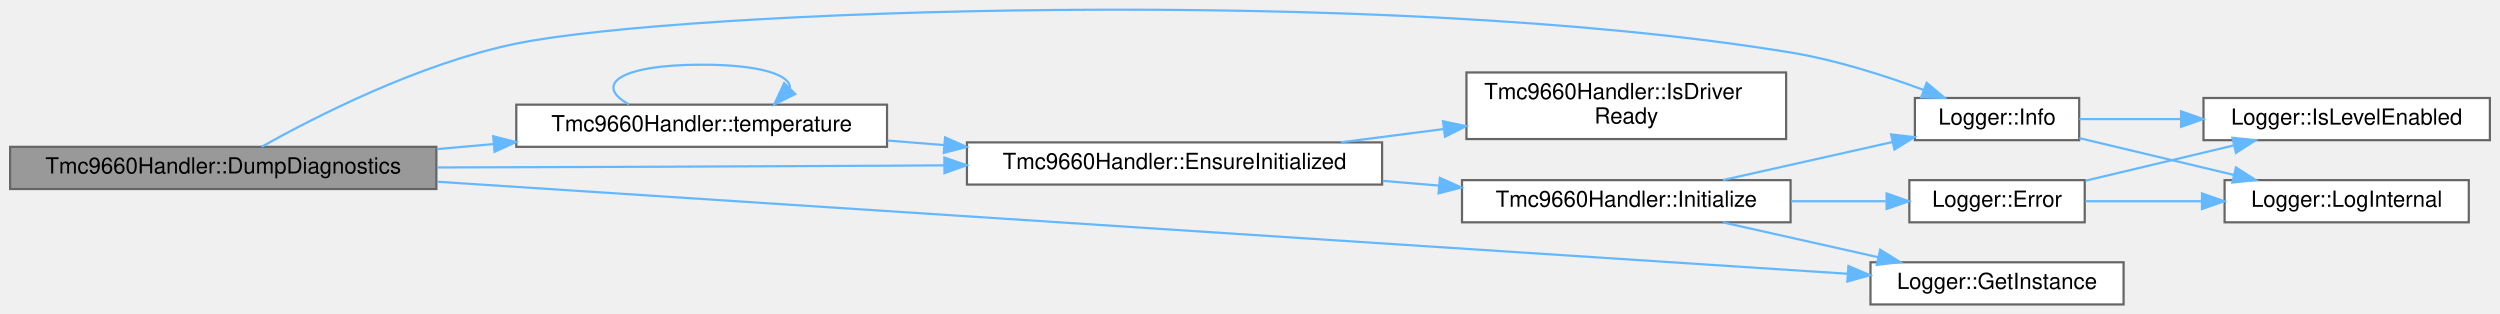
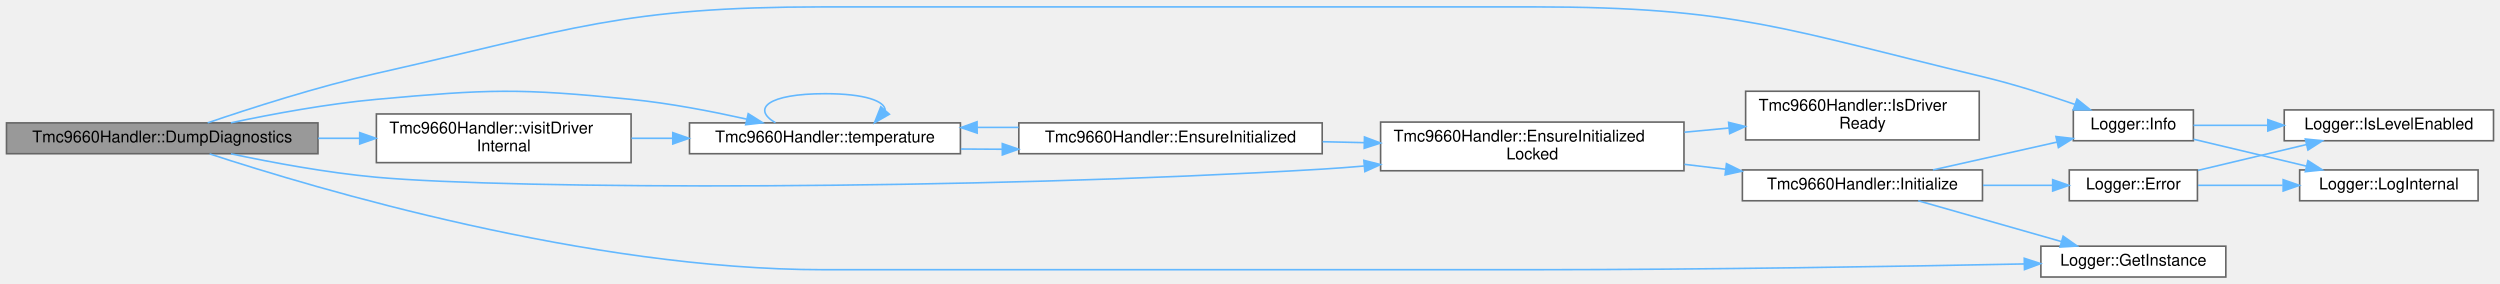
- <svg xmlns="http://www.w3.org/2000/svg" xmlns:xlink="http://www.w3.org/1999/xlink" width="1125pt" height="141pt" viewBox="0.00 0.00 1125.00 141.14">
-   <g id="graph0" class="graph" transform="scale(1 1) rotate(0) translate(4 137.14)">
+ <svg xmlns="http://www.w3.org/2000/svg" xmlns:xlink="http://www.w3.org/1999/xlink" width="1541pt" height="175pt" viewBox="0.00 0.00 1541.00 174.50">
+   <g id="graph0" class="graph" transform="scale(1 1) rotate(0) translate(4 170.5)">
    <g id="Node000001" class="node">
      <g id="a_Node000001">
        <a xlink:title="Dump comprehensive diagnostics to the system log.">
-           <polygon fill="#999999" stroke="#666666" points="192,-71 0,-71 0,-52 192,-52 192,-71" />
-           <text text-anchor="middle" x="96" y="-59" font-family="Helvetica,sans-Serif" font-size="10.00">Tmc9660Handler::DumpDiagnostics</text>
+           <polygon fill="#999999" stroke="#666666" points="192,-95 0,-95 0,-76 192,-76 192,-95" />
+           <text text-anchor="middle" x="96" y="-83" font-family="Helvetica,sans-Serif" font-size="10.00">Tmc9660Handler::DumpDiagnostics</text>
        </a>
      </g>
    </g>
    <g id="Node000002" class="node">
      <g id="a_Node000002">
-         <a xlink:href="classTmc9660Handler.html#a5a279ae9d4b5a8e0d71cb24577ad88ea" target="_top" xlink:title="Ensure driver is initialized (lazy init entrypoint).">
-           <polygon fill="white" stroke="#666666" points="618,-73 431,-73 431,-54 618,-54 618,-73" />
-           <text text-anchor="middle" x="524.5" y="-61" font-family="Helvetica,sans-Serif" font-size="10.00">Tmc9660Handler::EnsureInitialized</text>
+         <a xlink:href="classTmc9660Handler.html#a7c1d8073576d678b09dac24c9eb12845" target="_top" xlink:title="Ensure initialized while handler_mutex_ is already held.">
+           <polygon fill="white" stroke="#666666" points="1034,-95.5 847,-95.5 847,-65.5 1034,-65.5 1034,-95.5" />
+           <text text-anchor="start" x="855" y="-83.5" font-family="Helvetica,sans-Serif" font-size="10.00">Tmc9660Handler::EnsureInitialized</text>
+           <text text-anchor="middle" x="940.5" y="-72.5" font-family="Helvetica,sans-Serif" font-size="10.00">Locked</text>
        </a>
      </g>
    </g>
    <g id="edge1_Node000001_Node000002" class="edge">
      <g id="a_edge1_Node000001_Node000002">
        <a xlink:title=" ">
-           <path fill="none" stroke="#63b8ff" d="M192.29,-61.71C250.78,-61.87 327.23,-62.12 395,-62.5 403.34,-62.55 411.98,-62.6 420.66,-62.66" />
-           <polygon fill="#63b8ff" stroke="#63b8ff" points="420.83,-66.16 430.85,-62.73 420.88,-59.16 420.83,-66.16" />
+           <path fill="none" stroke="#63b8ff" d="M138.33,-75.94C163.98,-70.51 197.72,-64.25 228,-61.5 311.49,-53.92 593.48,-53.4 811,-66.5 819.37,-67 828.04,-67.66 836.74,-68.41" />
+           <polygon fill="#63b8ff" stroke="#63b8ff" points="836.67,-71.92 846.94,-69.33 837.3,-64.95 836.67,-71.92" />
        </a>
      </g>
    </g>
    <g id="Node000007" class="node">
      <g id="a_Node000007">
        <a xlink:href="classLogger.html#a5789d11f8f1356e2192c0023a089cbc4" target="_top" xlink:title="Get singleton instance.">
-           <polygon fill="white" stroke="#666666" points="952,-19 838,-19 838,0 952,0 952,-19" />
-           <text text-anchor="middle" x="895" y="-7" font-family="Helvetica,sans-Serif" font-size="10.00">Logger::GetInstance</text>
+           <polygon fill="white" stroke="#666666" points="1368,-19 1254,-19 1254,0 1368,0 1368,-19" />
+           <text text-anchor="middle" x="1311" y="-7" font-family="Helvetica,sans-Serif" font-size="10.00">Logger::GetInstance</text>
        </a>
      </g>
    </g>
    <g id="edge11_Node000001_Node000007" class="edge">
      <g id="a_edge11_Node000001_Node000007">
        <a xlink:title=" ">
-           <path fill="none" stroke="#63b8ff" d="M192.35,-55.28C356,-44.6 686.37,-23.05 827.56,-13.83" />
-           <polygon fill="#63b8ff" stroke="#63b8ff" points="828.05,-17.31 837.8,-13.17 827.59,-10.33 828.05,-17.31" />
+           <path fill="none" stroke="#63b8ff" d="M125.2,-75.89C190.75,-54.43 358.86,-4.5 503.5,-4.5 503.5,-4.5 503.5,-4.5 941.5,-4.5 1047.22,-4.5 1169.98,-6.58 1243.74,-8.06" />
+           <polygon fill="#63b8ff" stroke="#63b8ff" points="1243.75,-11.56 1253.82,-8.26 1243.89,-4.56 1243.75,-11.56" />
        </a>
      </g>
    </g>
    <g id="Node000008" class="node">
      <g id="a_Node000008">
        <a xlink:href="classLogger.html#a4681229c521795685fc14f6b55c82300" target="_top" xlink:title="Log info message.">
-           <polygon fill="white" stroke="#666666" points="932,-93 858,-93 858,-74 932,-74 932,-93" />
-           <text text-anchor="middle" x="895" y="-81" font-family="Helvetica,sans-Serif" font-size="10.00">Logger::Info</text>
+           <polygon fill="white" stroke="#666666" points="1348,-103 1274,-103 1274,-84 1348,-84 1348,-103" />
+           <text text-anchor="middle" x="1311" y="-91" font-family="Helvetica,sans-Serif" font-size="10.00">Logger::Info</text>
        </a>
      </g>
    </g>
    <g id="edge12_Node000001_Node000008" class="edge">
      <g id="a_edge12_Node000001_Node000008">
        <a xlink:title=" ">
-           <path fill="none" stroke="#63b8ff" d="M113.25,-71.01C137.34,-84.51 184.38,-108.57 228,-117.5 301.65,-132.58 614.8,-144.19 802,-113.5 822.37,-110.16 844.38,-103.11 861.77,-96.69" />
-           <polygon fill="#63b8ff" stroke="#63b8ff" points="863.32,-99.84 871.42,-93.01 860.83,-93.3 863.32,-99.84" />
+           <path fill="none" stroke="#63b8ff" d="M124.03,-95.05C150.3,-104.01 191.47,-117.25 228,-125.5 348.75,-152.76 379.71,-166.5 503.5,-166.5 503.5,-166.5 503.5,-166.5 941.5,-166.5 1065.87,-166.5 1097.04,-152.43 1218,-123.5 1237.12,-118.93 1257.99,-112.27 1275.01,-106.38" />
+           <polygon fill="#63b8ff" stroke="#63b8ff" points="1276.27,-109.65 1284.54,-103.03 1273.95,-103.04 1276.27,-109.65" />
        </a>
      </g>
    </g>
    <g id="Node000010" class="node">
      <g id="a_Node000010">
        <a xlink:href="classTmc9660Handler.html#a393382194d0602e7aa02da6a8fd7a20a" target="_top" xlink:title="Get a reference to the Temperature wrapper.">
-           <polygon fill="white" stroke="#666666" points="395,-90 228,-90 228,-71 395,-71 395,-90" />
-           <text text-anchor="middle" x="311.5" y="-78" font-family="Helvetica,sans-Serif" font-size="10.00">Tmc9660Handler::temperature</text>
+           <polygon fill="white" stroke="#666666" points="588,-95 421,-95 421,-76 588,-76 588,-95" />
+           <text text-anchor="middle" x="504.5" y="-83" font-family="Helvetica,sans-Serif" font-size="10.00">Tmc9660Handler::temperature</text>
        </a>
      </g>
    </g>
    <g id="edge13_Node000001_Node000010" class="edge">
      <g id="a_edge13_Node000001_Node000010">
        <a xlink:title=" ">
-           <path fill="none" stroke="#63b8ff" d="M192.2,-69.97C200.66,-70.72 209.21,-71.49 217.65,-72.24" />
-           <polygon fill="#63b8ff" stroke="#63b8ff" points="217.6,-75.75 227.87,-73.15 218.22,-68.77 217.6,-75.75" />
+           <path fill="none" stroke="#63b8ff" d="M138.33,-95.06C163.98,-100.49 197.72,-106.75 228,-109.5 297.49,-115.81 315.57,-116.46 385,-109.5 408.71,-107.12 434.69,-102.13 456.27,-97.32" />
+           <polygon fill="#63b8ff" stroke="#63b8ff" points="457.2,-100.7 466.17,-95.05 455.64,-93.87 457.2,-100.7" />
+         </a>
+       </g>
+     </g>
+     <g id="Node000012" class="node">
+       <g id="a_Node000012">
+         <a xlink:href="classTmc9660Handler.html#a07fd9e33de7e1f90137626b730bb5d27" target="_top" xlink:title="Internal no-lock visitDriver for use from already-locked contexts.">
+           <polygon fill="white" stroke="#666666" points="385,-100.5 228,-100.5 228,-70.5 385,-70.5 385,-100.5" />
+           <text text-anchor="start" x="236" y="-88.5" font-family="Helvetica,sans-Serif" font-size="10.00">Tmc9660Handler::visitDriver</text>
+           <text text-anchor="middle" x="306.5" y="-77.5" font-family="Helvetica,sans-Serif" font-size="10.00">Internal</text>
+         </a>
+       </g>
+     </g>
+     <g id="edge18_Node000001_Node000012" class="edge">
+       <g id="a_edge18_Node000001_Node000012">
+         <a xlink:title=" ">
+           <path fill="none" stroke="#63b8ff" d="M192.1,-85.5C200.57,-85.5 209.13,-85.5 217.54,-85.5" />
+           <polygon fill="#63b8ff" stroke="#63b8ff" points="217.72,-89 227.72,-85.5 217.72,-82 217.72,-89" />
        </a>
      </g>
    </g>
    <g id="Node000003" class="node">
      <g id="a_Node000003">
        <a xlink:href="classTmc9660Handler.html#adc564847f8ae26c47412aaee0758991c" target="_top" xlink:title="Initialize the TMC9660 device.">
-           <polygon fill="white" stroke="#666666" points="802,-56 654,-56 654,-37 802,-37 802,-56" />
-           <text text-anchor="middle" x="728" y="-44" font-family="Helvetica,sans-Serif" font-size="10.00">Tmc9660Handler::Initialize</text>
+           <polygon fill="white" stroke="#666666" points="1218,-66 1070,-66 1070,-47 1218,-47 1218,-66" />
+           <text text-anchor="middle" x="1144" y="-54" font-family="Helvetica,sans-Serif" font-size="10.00">Tmc9660Handler::Initialize</text>
        </a>
      </g>
    </g>
    <g id="edge2_Node000002_Node000003" class="edge">
      <g id="a_edge2_Node000002_Node000003">
        <a xlink:title=" ">
-           <path fill="none" stroke="#63b8ff" d="M618.29,-55.67C626.73,-54.96 635.25,-54.24 643.61,-53.54" />
-           <polygon fill="#63b8ff" stroke="#63b8ff" points="644.03,-57.01 653.7,-52.68 643.44,-50.04 644.03,-57.01" />
+           <path fill="none" stroke="#63b8ff" d="M1034.29,-69.45C1042.73,-68.44 1051.25,-67.43 1059.61,-66.43" />
+           <polygon fill="#63b8ff" stroke="#63b8ff" points="1060.19,-69.89 1069.7,-65.23 1059.36,-62.94 1060.19,-69.89" />
        </a>
      </g>
    </g>
    <g id="Node000009" class="node">
      <g id="a_Node000009">
        <a xlink:href="classTmc9660Handler.html#a13db97d201a287d8aa60384e04070b9f" target="_top" xlink:title="Check if the TMC9660 driver has been initialized and is ready.">
-           <polygon fill="white" stroke="#666666" points="800,-104.5 656,-104.5 656,-74.5 800,-74.5 800,-104.5" />
-           <text text-anchor="start" x="664" y="-92.5" font-family="Helvetica,sans-Serif" font-size="10.00">Tmc9660Handler::IsDriver</text>
-           <text text-anchor="middle" x="728" y="-81.5" font-family="Helvetica,sans-Serif" font-size="10.00">Ready</text>
+           <polygon fill="white" stroke="#666666" points="1216,-114.5 1072,-114.5 1072,-84.5 1216,-84.5 1216,-114.5" />
+           <text text-anchor="start" x="1080" y="-102.5" font-family="Helvetica,sans-Serif" font-size="10.00">Tmc9660Handler::IsDriver</text>
+           <text text-anchor="middle" x="1144" y="-91.5" font-family="Helvetica,sans-Serif" font-size="10.00">Ready</text>
        </a>
      </g>
    </g>
    <g id="edge10_Node000002_Node000009" class="edge">
      <g id="a_edge10_Node000002_Node000009">
        <a xlink:title=" ">
-           <path fill="none" stroke="#63b8ff" d="M599.39,-73.03C614.5,-74.98 630.48,-77.05 645.83,-79.03" />
-           <polygon fill="#63b8ff" stroke="#63b8ff" points="645.44,-82.51 655.81,-80.31 646.34,-75.56 645.44,-82.51" />
+           <path fill="none" stroke="#63b8ff" d="M1034.29,-89.25C1043.44,-90.11 1052.69,-90.98 1061.71,-91.84" />
+           <polygon fill="#63b8ff" stroke="#63b8ff" points="1061.51,-95.33 1071.8,-92.79 1062.17,-88.36 1061.51,-95.33" />
        </a>
      </g>
    </g>
    <g id="Node000004" class="node">
      <g id="a_Node000004">
        <a xlink:href="classLogger.html#adce17848a5844e053bfd314863dc1404" target="_top" xlink:title="Log error message.">
-           <polygon fill="white" stroke="#666666" points="934.5,-56 855.5,-56 855.5,-37 934.5,-37 934.5,-56" />
-           <text text-anchor="middle" x="895" y="-44" font-family="Helvetica,sans-Serif" font-size="10.00">Logger::Error</text>
+           <polygon fill="white" stroke="#666666" points="1350.5,-66 1271.5,-66 1271.5,-47 1350.5,-47 1350.5,-66" />
+           <text text-anchor="middle" x="1311" y="-54" font-family="Helvetica,sans-Serif" font-size="10.00">Logger::Error</text>
        </a>
      </g>
    </g>
    <g id="edge3_Node000003_Node000004" class="edge">
      <g id="a_edge3_Node000003_Node000004">
        <a xlink:title=" ">
-           <path fill="none" stroke="#63b8ff" d="M802.33,-46.5C816.73,-46.5 831.5,-46.5 844.87,-46.5" />
-           <polygon fill="#63b8ff" stroke="#63b8ff" points="845.26,-50 855.26,-46.5 845.26,-43 845.26,-50" />
+           <path fill="none" stroke="#63b8ff" d="M1218.33,-56.5C1232.73,-56.5 1247.5,-56.5 1260.87,-56.5" />
+           <polygon fill="#63b8ff" stroke="#63b8ff" points="1261.26,-60 1271.26,-56.5 1261.26,-53 1261.26,-60" />
        </a>
      </g>
    </g>
    <g id="edge6_Node000003_Node000007" class="edge">
      <g id="a_edge6_Node000003_Node000007">
        <a xlink:title=" ">
-           <path fill="none" stroke="#63b8ff" d="M771.49,-36.97C792.87,-32.18 818.97,-26.32 841.58,-21.25" />
-           <polygon fill="#63b8ff" stroke="#63b8ff" points="842.37,-24.66 851.37,-19.06 840.84,-17.83 842.37,-24.66" />
+           <path fill="none" stroke="#63b8ff" d="M1178.39,-46.99C1203.8,-39.75 1238.99,-29.73 1266.58,-21.87" />
+           <polygon fill="#63b8ff" stroke="#63b8ff" points="1267.72,-25.18 1276.38,-19.08 1265.8,-18.45 1267.72,-25.18" />
        </a>
      </g>
    </g>
    <g id="edge7_Node000003_Node000008" class="edge">
      <g id="a_edge7_Node000003_Node000008">
        <a xlink:title=" ">
-           <path fill="none" stroke="#63b8ff" d="M771.49,-56.03C794.89,-61.27 823.94,-67.79 847.89,-73.16" />
-           <polygon fill="#63b8ff" stroke="#63b8ff" points="847.28,-76.61 857.8,-75.38 848.81,-69.78 847.28,-76.61" />
+           <path fill="none" stroke="#63b8ff" d="M1187.49,-66.03C1210.89,-71.27 1239.94,-77.79 1263.89,-83.16" />
+           <polygon fill="#63b8ff" stroke="#63b8ff" points="1263.28,-86.61 1273.8,-85.38 1264.81,-79.78 1263.28,-86.61" />
        </a>
      </g>
    </g>
    <g id="Node000005" class="node">
      <g id="a_Node000005">
        <a xlink:href="classLogger.html#af9e84e0ff6bd538e4f9ed8dcebc3e2f0" target="_top" xlink:title="Check if log level is enabled for tag.">
-           <polygon fill="white" stroke="#666666" points="1117,-93 988,-93 988,-74 1117,-74 1117,-93" />
-           <text text-anchor="middle" x="1052.5" y="-81" font-family="Helvetica,sans-Serif" font-size="10.00">Logger::IsLevelEnabled</text>
+           <polygon fill="white" stroke="#666666" points="1533,-103 1404,-103 1404,-84 1533,-84 1533,-103" />
+           <text text-anchor="middle" x="1468.5" y="-91" font-family="Helvetica,sans-Serif" font-size="10.00">Logger::IsLevelEnabled</text>
        </a>
      </g>
    </g>
    <g id="edge4_Node000004_Node000005" class="edge">
      <g id="a_edge4_Node000004_Node000005">
        <a xlink:title=" ">
-           <path fill="none" stroke="#63b8ff" d="M934.84,-55.74C955.03,-60.55 979.94,-66.47 1001.55,-71.61" />
-           <polygon fill="#63b8ff" stroke="#63b8ff" points="1001,-75.08 1011.53,-73.99 1002.62,-68.27 1001,-75.08" />
+           <path fill="none" stroke="#63b8ff" d="M1350.84,-65.74C1371.03,-70.55 1395.94,-76.47 1417.55,-81.61" />
+           <polygon fill="#63b8ff" stroke="#63b8ff" points="1417,-85.08 1427.53,-83.99 1418.62,-78.27 1417,-85.08" />
        </a>
      </g>
    </g>
    <g id="Node000006" class="node">
      <g id="a_Node000006">
        <a xlink:href="classLogger.html#a6adb205db597526fb91ad20067400394" target="_top" xlink:title="Internal logging method.">
-           <polygon fill="white" stroke="#666666" points="1107.5,-56 997.5,-56 997.5,-37 1107.5,-37 1107.5,-56" />
-           <text text-anchor="middle" x="1052.5" y="-44" font-family="Helvetica,sans-Serif" font-size="10.00">Logger::LogInternal</text>
+           <polygon fill="white" stroke="#666666" points="1523.5,-66 1413.5,-66 1413.5,-47 1523.5,-47 1523.5,-66" />
+           <text text-anchor="middle" x="1468.5" y="-54" font-family="Helvetica,sans-Serif" font-size="10.00">Logger::LogInternal</text>
        </a>
      </g>
    </g>
    <g id="edge5_Node000004_Node000006" class="edge">
      <g id="a_edge5_Node000004_Node000006">
        <a xlink:title=" ">
-           <path fill="none" stroke="#63b8ff" d="M934.84,-46.5C950.63,-46.5 969.31,-46.5 987.03,-46.5" />
-           <polygon fill="#63b8ff" stroke="#63b8ff" points="987.33,-50 997.33,-46.5 987.33,-43 987.33,-50" />
+           <path fill="none" stroke="#63b8ff" d="M1350.84,-56.5C1366.63,-56.5 1385.31,-56.5 1403.03,-56.5" />
+           <polygon fill="#63b8ff" stroke="#63b8ff" points="1403.33,-60 1413.33,-56.5 1403.33,-53 1403.33,-60" />
        </a>
      </g>
    </g>
    <g id="edge8_Node000008_Node000005" class="edge">
      <g id="a_edge8_Node000008_Node000005">
        <a xlink:title=" ">
-           <path fill="none" stroke="#63b8ff" d="M932.07,-83.5C945.68,-83.5 961.72,-83.5 977.55,-83.5" />
-           <polygon fill="#63b8ff" stroke="#63b8ff" points="977.89,-87 987.89,-83.5 977.89,-80 977.89,-87" />
+           <path fill="none" stroke="#63b8ff" d="M1348.07,-93.5C1361.68,-93.5 1377.72,-93.5 1393.55,-93.5" />
+           <polygon fill="#63b8ff" stroke="#63b8ff" points="1393.89,-97 1403.89,-93.5 1393.89,-90 1393.89,-97" />
        </a>
      </g>
    </g>
    <g id="edge9_Node000008_Node000006" class="edge">
      <g id="a_edge9_Node000008_Node000006">
        <a xlink:title=" ">
-           <path fill="none" stroke="#63b8ff" d="M932.07,-74.92C952.78,-69.99 979.09,-63.73 1001.74,-58.34" />
-           <polygon fill="#63b8ff" stroke="#63b8ff" points="1002.61,-61.73 1011.53,-56.01 1000.99,-54.92 1002.61,-61.73" />
-         </a>
-       </g>
-     </g>
-     <g id="edge14_Node000010_Node000002" class="edge">
-       <g id="a_edge14_Node000010_Node000002">
-         <a xlink:title=" ">
-           <path fill="none" stroke="#63b8ff" d="M395.29,-73.83C403.67,-73.15 412.25,-72.46 420.81,-71.77" />
-           <polygon fill="#63b8ff" stroke="#63b8ff" points="421.14,-75.26 430.83,-70.97 420.58,-68.28 421.14,-75.26" />
-         </a>
-       </g>
-     </g>
-     <g id="edge15_Node000010_Node000010" class="edge">
-       <g id="a_edge15_Node000010_Node000010">
-         <a xlink:title=" ">
-           <path fill="none" stroke="#63b8ff" d="M278.82,-90.08C262.93,-98.73 273.82,-108 311.5,-108 338.58,-108 351.83,-103.21 351.23,-97.31" />
-           <polygon fill="#63b8ff" stroke="#63b8ff" points="353.67,-94.79 344.18,-90.08 348.66,-99.68 353.67,-94.79" />
+           <path fill="none" stroke="#63b8ff" d="M1348.07,-84.92C1368.78,-79.99 1395.09,-73.73 1417.74,-68.34" />
+           <polygon fill="#63b8ff" stroke="#63b8ff" points="1418.61,-71.73 1427.53,-66.01 1416.99,-64.92 1418.61,-71.73" />
+         </a>
+       </g>
+     </g>
+     <g id="edge17_Node000010_Node000010" class="edge">
+       <g id="a_edge17_Node000010_Node000010">
+         <a xlink:title=" ">
+           <path fill="none" stroke="#63b8ff" d="M473.98,-95.08C459.14,-103.73 469.31,-113 504.5,-113 529.24,-113 541.62,-108.42 541.62,-102.69" />
+           <polygon fill="#63b8ff" stroke="#63b8ff" points="544.22,-100.34 535.02,-95.08 538.93,-104.93 544.22,-100.34" />
+         </a>
+       </g>
+     </g>
+     <g id="Node000011" class="node">
+       <g id="a_Node000011">
+         <a xlink:href="classTmc9660Handler.html#a5a279ae9d4b5a8e0d71cb24577ad88ea" target="_top" xlink:title="Ensure driver is initialized (lazy init entrypoint).">
+           <polygon fill="white" stroke="#666666" points="811,-95 624,-95 624,-76 811,-76 811,-95" />
+           <text text-anchor="middle" x="717.5" y="-83" font-family="Helvetica,sans-Serif" font-size="10.00">Tmc9660Handler::EnsureInitialized</text>
+         </a>
+       </g>
+     </g>
+     <g id="edge14_Node000010_Node000011" class="edge">
+       <g id="a_edge14_Node000010_Node000011">
+         <a xlink:title=" ">
+           <path fill="none" stroke="#63b8ff" d="M588.29,-78.89C596.67,-78.79 605.25,-78.74 613.81,-78.75" />
+           <polygon fill="#63b8ff" stroke="#63b8ff" points="613.81,-82.25 623.83,-78.79 613.84,-75.25 613.81,-82.25" />
+         </a>
+       </g>
+     </g>
+     <g id="edge15_Node000011_Node000002" class="edge">
+       <g id="a_edge15_Node000011_Node000002">
+         <a xlink:title=" ">
+           <path fill="none" stroke="#63b8ff" d="M811.26,-83.4C819.75,-83.21 828.39,-83.01 836.96,-82.82" />
+           <polygon fill="#63b8ff" stroke="#63b8ff" points="837.06,-86.32 846.97,-82.59 836.9,-79.32 837.06,-86.32" />
+         </a>
+       </g>
+     </g>
+     <g id="edge16_Node000011_Node000010" class="edge">
+       <g id="a_edge16_Node000011_Node000010">
+         <a xlink:title=" ">
+           <path fill="none" stroke="#63b8ff" d="M623.83,-92.21C615.42,-92.26 606.9,-92.26 598.48,-92.21" />
+           <polygon fill="#63b8ff" stroke="#63b8ff" points="598.32,-88.71 588.29,-92.11 598.25,-95.71 598.32,-88.71" />
+         </a>
+       </g>
+     </g>
+     <g id="edge19_Node000012_Node000010" class="edge">
+       <g id="a_edge19_Node000012_Node000010">
+         <a xlink:title=" ">
+           <path fill="none" stroke="#63b8ff" d="M385.25,-85.5C393.53,-85.5 402.01,-85.5 410.45,-85.5" />
+           <polygon fill="#63b8ff" stroke="#63b8ff" points="410.7,-89 420.7,-85.5 410.7,-82 410.7,-89" />
        </a>
      </g>
    </g>
  </g>
</svg>
